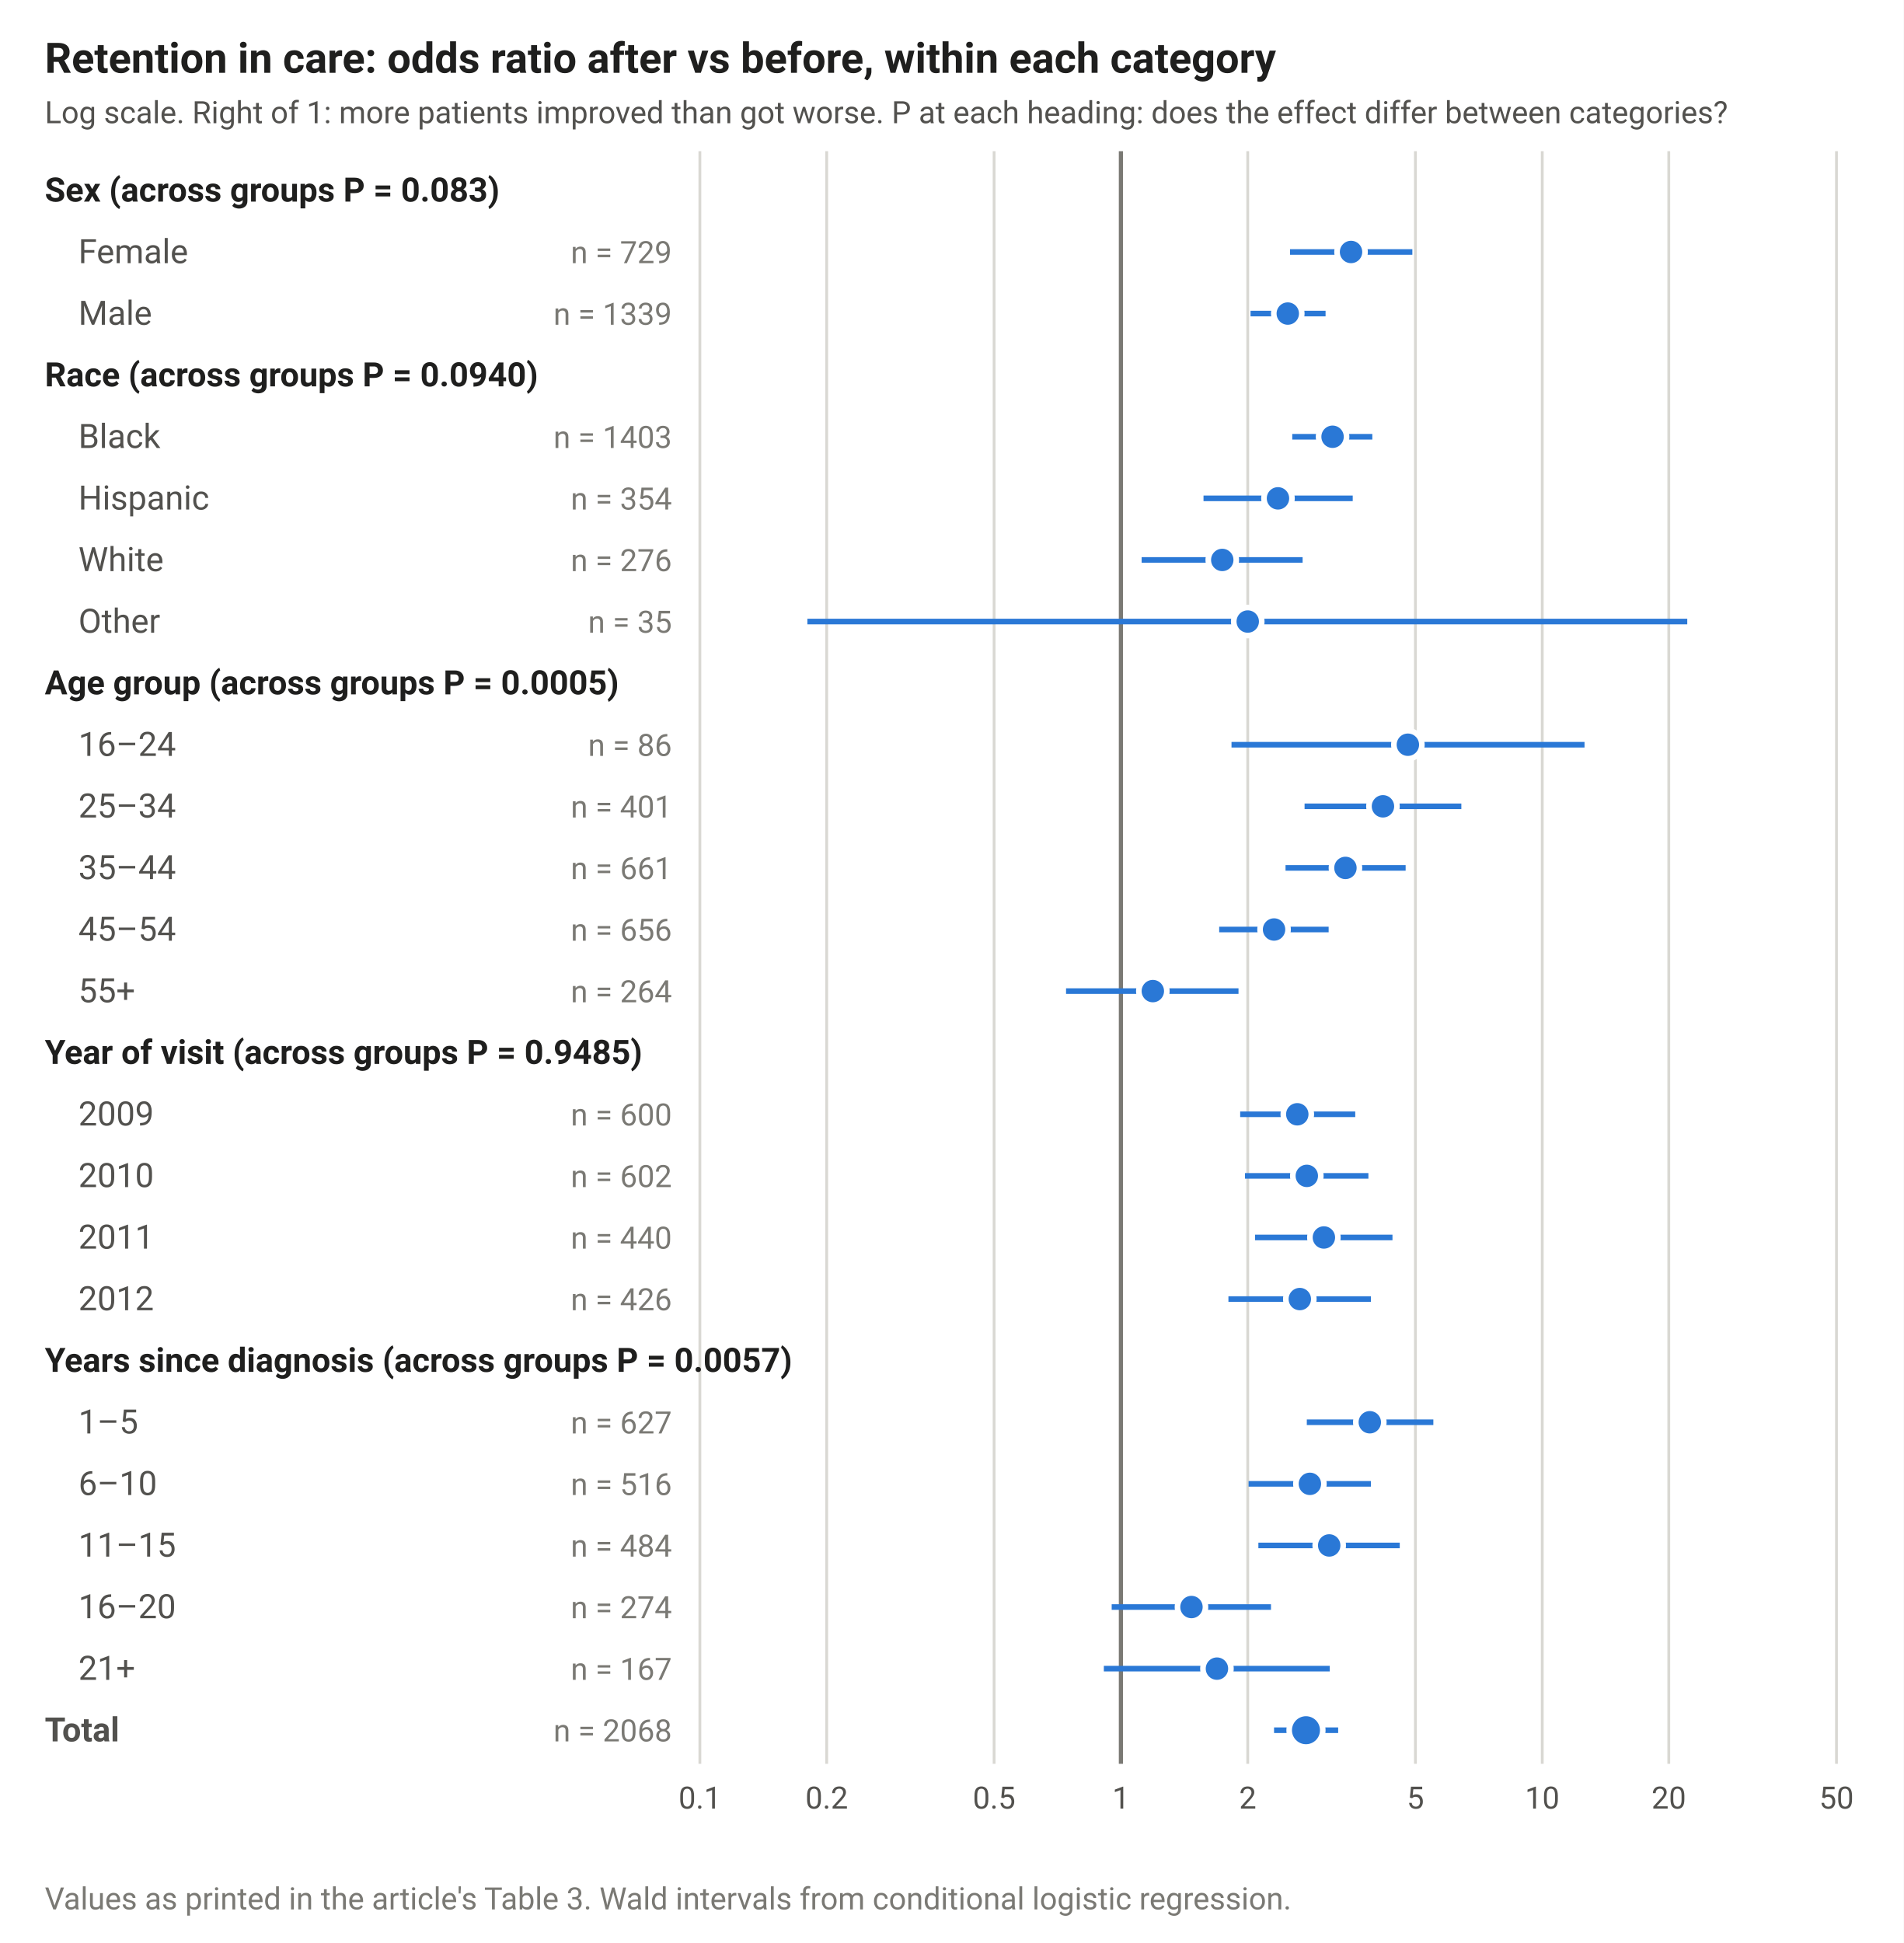
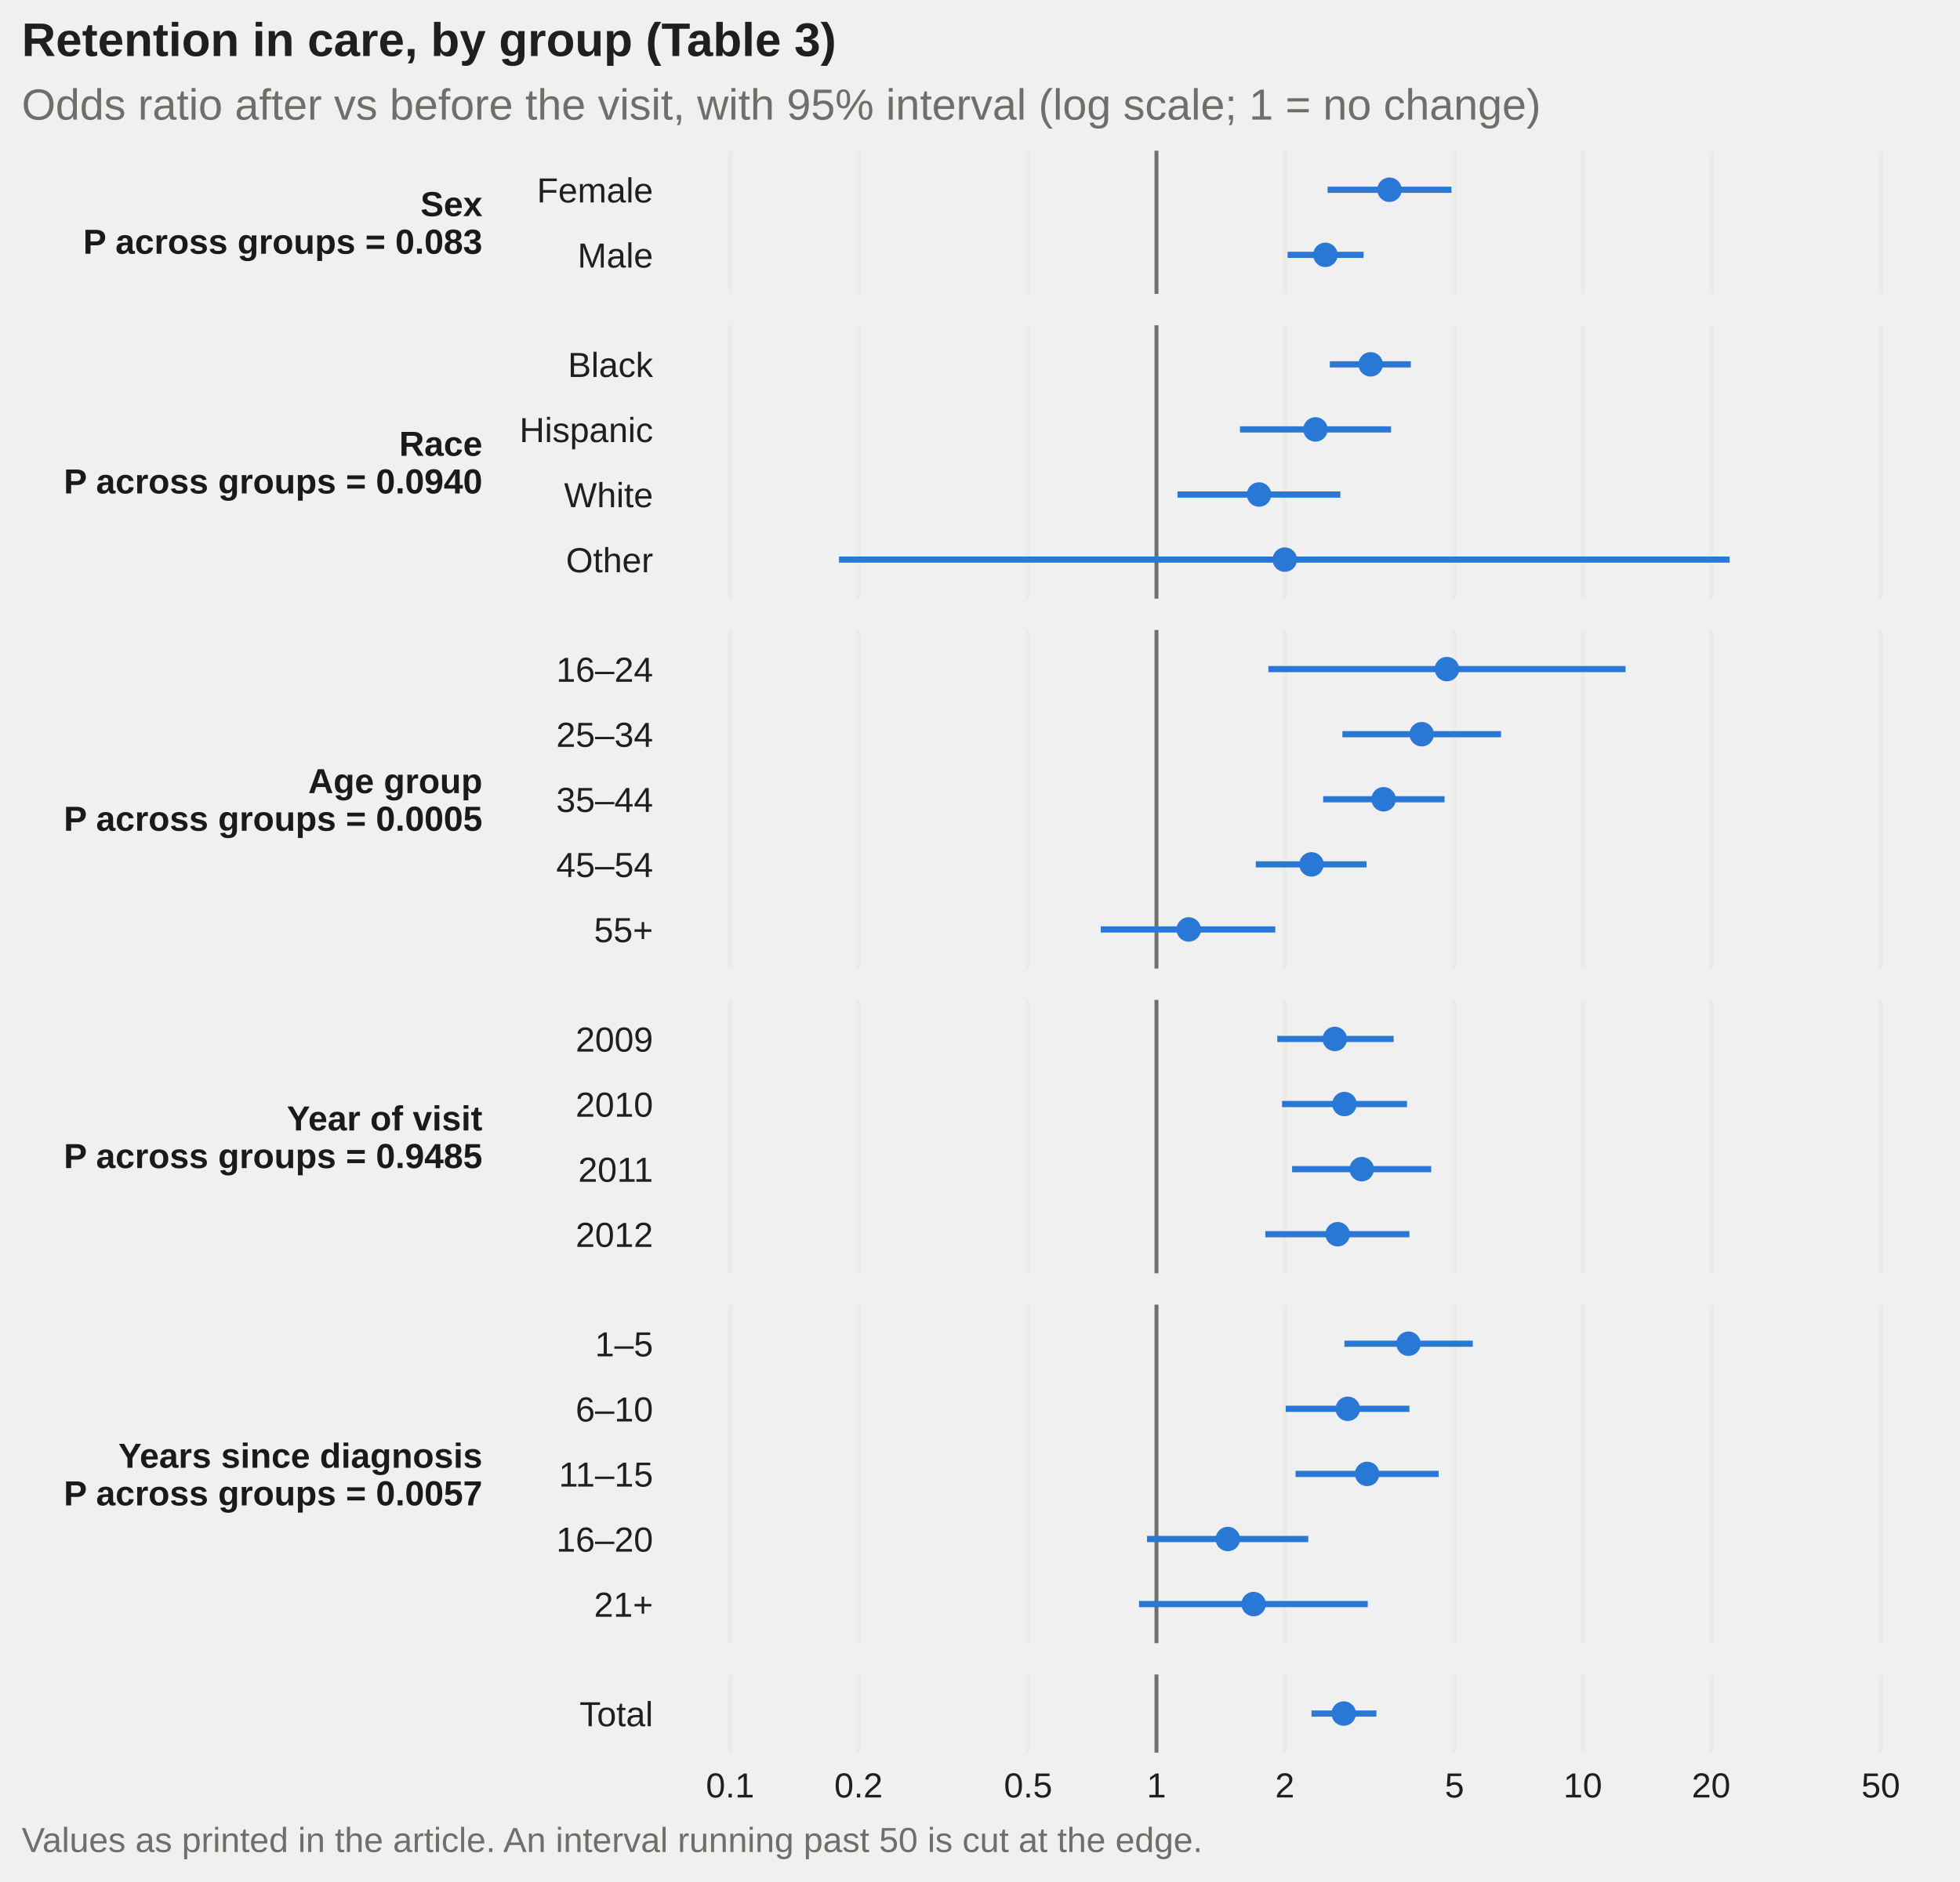
- <svg xmlns="http://www.w3.org/2000/svg" viewBox="0 0 680 694" width="680" height="694" role="img" aria-labelledby="forest_table_3-title forest_table_3-desc" font-family="system-ui, -apple-system, 'Segoe UI', Roboto, Helvetica, Arial, sans-serif">
-   <rect width="100%" height="100%" fill="#ffffff" />
-   <text x="16.0" y="26.0" font-size="15" fill="#1f1f1e" text-anchor="start" font-weight="600">Retention in care: odds ratio after vs before, within each category</text>
-   <text x="16.0" y="44.0" font-size="11" fill="#52514e" text-anchor="start" font-weight="normal">Log scale. Right of 1: more patients improved than got worse. P at each heading: does the effect differ between categories?</text>
-   <line x1="250.0" y1="54.0" x2="250.0" y2="630.0" stroke="#d9d8d3" stroke-width="1" />
-   <text x="250.0" y="646.0" font-size="11" fill="#52514e" text-anchor="middle" font-weight="normal">0.1</text>
-   <line x1="295.3" y1="54.0" x2="295.3" y2="630.0" stroke="#d9d8d3" stroke-width="1" />
-   <text x="295.3" y="646.0" font-size="11" fill="#52514e" text-anchor="middle" font-weight="normal">0.2</text>
-   <line x1="355.1" y1="54.0" x2="355.1" y2="630.0" stroke="#d9d8d3" stroke-width="1" />
-   <text x="355.1" y="646.0" font-size="11" fill="#52514e" text-anchor="middle" font-weight="normal">0.5</text>
-   <line x1="400.4" y1="54.0" x2="400.4" y2="630.0" stroke="#7a7974" stroke-width="1.5" />
-   <text x="400.4" y="646.0" font-size="11" fill="#52514e" text-anchor="middle" font-weight="normal">1</text>
-   <line x1="445.7" y1="54.0" x2="445.7" y2="630.0" stroke="#d9d8d3" stroke-width="1" />
-   <text x="445.7" y="646.0" font-size="11" fill="#52514e" text-anchor="middle" font-weight="normal">2</text>
-   <line x1="505.6" y1="54.0" x2="505.6" y2="630.0" stroke="#d9d8d3" stroke-width="1" />
-   <text x="505.6" y="646.0" font-size="11" fill="#52514e" text-anchor="middle" font-weight="normal">5</text>
-   <line x1="550.9" y1="54.0" x2="550.9" y2="630.0" stroke="#d9d8d3" stroke-width="1" />
-   <text x="550.9" y="646.0" font-size="11" fill="#52514e" text-anchor="middle" font-weight="normal">10</text>
-   <line x1="596.1" y1="54.0" x2="596.1" y2="630.0" stroke="#d9d8d3" stroke-width="1" />
-   <text x="596.1" y="646.0" font-size="11" fill="#52514e" text-anchor="middle" font-weight="normal">20</text>
-   <line x1="656.0" y1="54.0" x2="656.0" y2="630.0" stroke="#d9d8d3" stroke-width="1" />
-   <text x="656.0" y="646.0" font-size="11" fill="#52514e" text-anchor="middle" font-weight="normal">50</text>
-   <text x="16.0" y="72.0" font-size="12" fill="#1f1f1e" text-anchor="start" font-weight="600">Sex  (across groups P = 0.083)</text>
-   <text x="28.0" y="94.0" font-size="12" fill="#52514e" text-anchor="start" font-weight="normal">Female</text>
-   <text x="240.0" y="94.0" font-size="11" fill="#7a7974" text-anchor="end" font-weight="normal">n = 729</text>
-   <line x1="460.8" y1="90.0" x2="504.5" y2="90.0" stroke="#2a78d6" stroke-width="2" />
-   <circle cx="482.6" cy="90.0" r="5" fill="#2a78d6" stroke="#ffffff" stroke-width="2" />
-   <text x="28.0" y="116.0" font-size="12" fill="#52514e" text-anchor="start" font-weight="normal">Male</text>
-   <text x="240.0" y="116.0" font-size="11" fill="#7a7974" text-anchor="end" font-weight="normal">n = 1339</text>
-   <line x1="446.7" y1="112.0" x2="473.5" y2="112.0" stroke="#2a78d6" stroke-width="2" />
-   <circle cx="460.0" cy="112.0" r="5" fill="#2a78d6" stroke="#ffffff" stroke-width="2" />
-   <text x="16.0" y="138.0" font-size="12" fill="#1f1f1e" text-anchor="start" font-weight="600">Race  (across groups P = 0.0940)</text>
-   <text x="28.0" y="160.0" font-size="12" fill="#52514e" text-anchor="start" font-weight="normal">Black</text>
-   <text x="240.0" y="160.0" font-size="11" fill="#7a7974" text-anchor="end" font-weight="normal">n = 1403</text>
-   <line x1="461.6" y1="156.0" x2="490.2" y2="156.0" stroke="#2a78d6" stroke-width="2" />
-   <circle cx="476.0" cy="156.0" r="5" fill="#2a78d6" stroke="#ffffff" stroke-width="2" />
-   <text x="28.0" y="182.0" font-size="12" fill="#52514e" text-anchor="start" font-weight="normal">Hispanic</text>
-   <text x="240.0" y="182.0" font-size="11" fill="#7a7974" text-anchor="end" font-weight="normal">n = 354</text>
-   <line x1="429.9" y1="178.0" x2="483.2" y2="178.0" stroke="#2a78d6" stroke-width="2" />
-   <circle cx="456.5" cy="178.0" r="5" fill="#2a78d6" stroke="#ffffff" stroke-width="2" />
-   <text x="28.0" y="204.0" font-size="12" fill="#52514e" text-anchor="start" font-weight="normal">White</text>
-   <text x="240.0" y="204.0" font-size="11" fill="#7a7974" text-anchor="end" font-weight="normal">n = 276</text>
-   <line x1="407.8" y1="200.0" x2="465.3" y2="200.0" stroke="#2a78d6" stroke-width="2" />
-   <circle cx="436.6" cy="200.0" r="5" fill="#2a78d6" stroke="#ffffff" stroke-width="2" />
-   <text x="28.0" y="226.0" font-size="12" fill="#52514e" text-anchor="start" font-weight="normal">Other</text>
-   <text x="240.0" y="226.0" font-size="11" fill="#7a7974" text-anchor="end" font-weight="normal">n = 35</text>
-   <line x1="288.4" y1="222.0" x2="602.7" y2="222.0" stroke="#2a78d6" stroke-width="2" />
-   <circle cx="445.7" cy="222.0" r="5" fill="#2a78d6" stroke="#ffffff" stroke-width="2" />
-   <text x="16.0" y="248.0" font-size="12" fill="#1f1f1e" text-anchor="start" font-weight="600">Age group  (across groups P = 0.0005)</text>
-   <text x="28.0" y="270.0" font-size="12" fill="#52514e" text-anchor="start" font-weight="normal">16–24</text>
-   <text x="240.0" y="270.0" font-size="11" fill="#7a7974" text-anchor="end" font-weight="normal">n = 86</text>
-   <line x1="439.9" y1="266.0" x2="566.0" y2="266.0" stroke="#2a78d6" stroke-width="2" />
-   <circle cx="502.9" cy="266.0" r="5" fill="#2a78d6" stroke="#ffffff" stroke-width="2" />
-   <text x="28.0" y="292.0" font-size="12" fill="#52514e" text-anchor="start" font-weight="normal">25–34</text>
-   <text x="240.0" y="292.0" font-size="11" fill="#7a7974" text-anchor="end" font-weight="normal">n = 401</text>
-   <line x1="466.0" y1="288.0" x2="522.0" y2="288.0" stroke="#2a78d6" stroke-width="2" />
-   <circle cx="494.0" cy="288.0" r="5" fill="#2a78d6" stroke="#ffffff" stroke-width="2" />
-   <text x="28.0" y="314.0" font-size="12" fill="#52514e" text-anchor="start" font-weight="normal">35–44</text>
-   <text x="240.0" y="314.0" font-size="11" fill="#7a7974" text-anchor="end" font-weight="normal">n = 661</text>
-   <line x1="459.2" y1="310.0" x2="502.1" y2="310.0" stroke="#2a78d6" stroke-width="2" />
-   <circle cx="480.6" cy="310.0" r="5" fill="#2a78d6" stroke="#ffffff" stroke-width="2" />
-   <text x="28.0" y="336.0" font-size="12" fill="#52514e" text-anchor="start" font-weight="normal">45–54</text>
-   <text x="240.0" y="336.0" font-size="11" fill="#7a7974" text-anchor="end" font-weight="normal">n = 656</text>
-   <line x1="435.5" y1="332.0" x2="474.6" y2="332.0" stroke="#2a78d6" stroke-width="2" />
-   <circle cx="455.1" cy="332.0" r="5" fill="#2a78d6" stroke="#ffffff" stroke-width="2" />
-   <text x="28.0" y="358.0" font-size="12" fill="#52514e" text-anchor="start" font-weight="normal">55+</text>
-   <text x="240.0" y="358.0" font-size="11" fill="#7a7974" text-anchor="end" font-weight="normal">n = 264</text>
-   <line x1="380.8" y1="354.0" x2="442.4" y2="354.0" stroke="#2a78d6" stroke-width="2" />
-   <circle cx="411.8" cy="354.0" r="5" fill="#2a78d6" stroke="#ffffff" stroke-width="2" />
-   <text x="16.0" y="380.0" font-size="12" fill="#1f1f1e" text-anchor="start" font-weight="600">Year of visit  (across groups P = 0.9485)</text>
-   <text x="28.0" y="402.0" font-size="12" fill="#52514e" text-anchor="start" font-weight="normal">2009</text>
-   <text x="240.0" y="402.0" font-size="11" fill="#7a7974" text-anchor="end" font-weight="normal">n = 600</text>
-   <line x1="443.0" y1="398.0" x2="484.1" y2="398.0" stroke="#2a78d6" stroke-width="2" />
-   <circle cx="463.4" cy="398.0" r="5" fill="#2a78d6" stroke="#ffffff" stroke-width="2" />
-   <text x="28.0" y="424.0" font-size="12" fill="#52514e" text-anchor="start" font-weight="normal">2010</text>
-   <text x="240.0" y="424.0" font-size="11" fill="#7a7974" text-anchor="end" font-weight="normal">n = 602</text>
-   <line x1="444.7" y1="420.0" x2="488.8" y2="420.0" stroke="#2a78d6" stroke-width="2" />
-   <circle cx="466.8" cy="420.0" r="5" fill="#2a78d6" stroke="#ffffff" stroke-width="2" />
-   <text x="28.0" y="446.0" font-size="12" fill="#52514e" text-anchor="start" font-weight="normal">2011</text>
-   <text x="240.0" y="446.0" font-size="11" fill="#7a7974" text-anchor="end" font-weight="normal">n = 440</text>
-   <line x1="448.3" y1="442.0" x2="497.4" y2="442.0" stroke="#2a78d6" stroke-width="2" />
-   <circle cx="472.9" cy="442.0" r="5" fill="#2a78d6" stroke="#ffffff" stroke-width="2" />
-   <text x="28.0" y="468.0" font-size="12" fill="#52514e" text-anchor="start" font-weight="normal">2012</text>
-   <text x="240.0" y="468.0" font-size="11" fill="#7a7974" text-anchor="end" font-weight="normal">n = 426</text>
-   <line x1="438.8" y1="464.0" x2="489.7" y2="464.0" stroke="#2a78d6" stroke-width="2" />
-   <circle cx="464.3" cy="464.0" r="5" fill="#2a78d6" stroke="#ffffff" stroke-width="2" />
-   <text x="16.0" y="490.0" font-size="12" fill="#1f1f1e" text-anchor="start" font-weight="600">Years since diagnosis  (across groups P = 0.0057)</text>
-   <text x="28.0" y="512.0" font-size="12" fill="#52514e" text-anchor="start" font-weight="normal">1–5</text>
-   <text x="240.0" y="512.0" font-size="11" fill="#7a7974" text-anchor="end" font-weight="normal">n = 627</text>
-   <line x1="466.8" y1="508.0" x2="512.0" y2="508.0" stroke="#2a78d6" stroke-width="2" />
-   <circle cx="489.3" cy="508.0" r="5" fill="#2a78d6" stroke="#ffffff" stroke-width="2" />
-   <text x="28.0" y="534.0" font-size="12" fill="#52514e" text-anchor="start" font-weight="normal">6–10</text>
-   <text x="240.0" y="534.0" font-size="11" fill="#7a7974" text-anchor="end" font-weight="normal">n = 516</text>
-   <line x1="446.0" y1="530.0" x2="489.7" y2="530.0" stroke="#2a78d6" stroke-width="2" />
-   <circle cx="467.9" cy="530.0" r="5" fill="#2a78d6" stroke="#ffffff" stroke-width="2" />
-   <text x="28.0" y="556.0" font-size="12" fill="#52514e" text-anchor="start" font-weight="normal">11–15</text>
-   <text x="240.0" y="556.0" font-size="11" fill="#7a7974" text-anchor="end" font-weight="normal">n = 484</text>
-   <line x1="449.5" y1="552.0" x2="500.0" y2="552.0" stroke="#2a78d6" stroke-width="2" />
-   <circle cx="474.8" cy="552.0" r="5" fill="#2a78d6" stroke="#ffffff" stroke-width="2" />
-   <text x="28.0" y="578.0" font-size="12" fill="#52514e" text-anchor="start" font-weight="normal">16–20</text>
-   <text x="240.0" y="578.0" font-size="11" fill="#7a7974" text-anchor="end" font-weight="normal">n = 274</text>
-   <line x1="397.1" y1="574.0" x2="454.0" y2="574.0" stroke="#2a78d6" stroke-width="2" />
-   <circle cx="425.6" cy="574.0" r="5" fill="#2a78d6" stroke="#ffffff" stroke-width="2" />
-   <text x="28.0" y="600.0" font-size="12" fill="#52514e" text-anchor="start" font-weight="normal">21+</text>
-   <text x="240.0" y="600.0" font-size="11" fill="#7a7974" text-anchor="end" font-weight="normal">n = 167</text>
-   <line x1="394.3" y1="596.0" x2="475.0" y2="596.0" stroke="#2a78d6" stroke-width="2" />
-   <circle cx="434.7" cy="596.0" r="5" fill="#2a78d6" stroke="#ffffff" stroke-width="2" />
-   <text x="16.0" y="622.0" font-size="12" fill="#52514e" text-anchor="start" font-weight="600">Total</text>
-   <text x="240.0" y="622.0" font-size="11" fill="#7a7974" text-anchor="end" font-weight="normal">n = 2068</text>
-   <line x1="455.1" y1="618.0" x2="478.0" y2="618.0" stroke="#2a78d6" stroke-width="2" />
-   <circle cx="466.5" cy="618.0" r="6" fill="#2a78d6" stroke="#ffffff" stroke-width="2" />
-   <text x="16.0" y="682.0" font-size="11" fill="#7a7974" text-anchor="start" font-weight="normal">Values as printed in the article's Table 3. Wald intervals from conditional logistic regression.</text>
+ <svg xmlns="http://www.w3.org/2000/svg" class="svglite" width="540.00pt" height="518.40pt" viewBox="0 0 540.00 518.40">
+   <defs>
+     <style type="text/css">
+     .svglite line, .svglite polyline, .svglite polygon, .svglite path, .svglite rect, .svglite circle {
+       fill: none;
+       stroke: #000000;
+       stroke-linecap: round;
+       stroke-linejoin: round;
+       stroke-miterlimit: 10.00;
+     }
+     .svglite text {
+       white-space: pre;
+     }
+   </style>
+   </defs>
+   <rect width="100%" height="100%" style="stroke: none; fill: none;" />
+   <defs>
+     <clipPath id="cpMC4wMHw1NDAuMDB8MC4wMHw1MTguNDA=">
+       <rect x="0.00" y="0.00" width="540.00" height="518.40" />
+     </clipPath>
+   </defs>
+   <g clip-path="url(#cpMC4wMHw1NDAuMDB8MC4wMHw1MTguNDA=)">
+ </g>
+   <defs>
+     <clipPath id="cpMTg1LjMyfDUzNC4wMnw0MS41M3w4MC45OQ==">
+       <rect x="185.32" y="41.53" width="348.70" height="39.46" />
+     </clipPath>
+   </defs>
+   <g clip-path="url(#cpMTg1LjMyfDUzNC4wMnw0MS41M3w4MC45OQ==)">
+     <polyline points="201.17,80.99 201.17,41.53 " style="stroke-width: 1.16; stroke: #ECEBE6; stroke-linecap: butt;" />
+     <polyline points="236.53,80.99 236.53,41.53 " style="stroke-width: 1.16; stroke: #ECEBE6; stroke-linecap: butt;" />
+     <polyline points="283.27,80.99 283.27,41.53 " style="stroke-width: 1.16; stroke: #ECEBE6; stroke-linecap: butt;" />
+     <polyline points="318.62,80.99 318.62,41.53 " style="stroke-width: 1.16; stroke: #ECEBE6; stroke-linecap: butt;" />
+     <polyline points="353.98,80.99 353.98,41.53 " style="stroke-width: 1.16; stroke: #ECEBE6; stroke-linecap: butt;" />
+     <polyline points="400.72,80.99 400.72,41.53 " style="stroke-width: 1.16; stroke: #ECEBE6; stroke-linecap: butt;" />
+     <polyline points="436.08,80.99 436.08,41.53 " style="stroke-width: 1.16; stroke: #ECEBE6; stroke-linecap: butt;" />
+     <polyline points="471.43,80.99 471.43,41.53 " style="stroke-width: 1.16; stroke: #ECEBE6; stroke-linecap: butt;" />
+     <polyline points="518.17,80.99 518.17,41.53 " style="stroke-width: 1.16; stroke: #ECEBE6; stroke-linecap: butt;" />
+     <line x1="318.62" y1="80.99" x2="318.62" y2="41.53" style="stroke-width: 1.07; stroke: #6F6E69; stroke-linecap: butt;" />
+     <polyline points="399.90,52.29 399.90,52.29 " style="stroke-width: 1.71; stroke: #2A78D6; stroke-linecap: butt;" />
+     <polyline points="399.90,52.29 365.77,52.29 " style="stroke-width: 1.71; stroke: #2A78D6; stroke-linecap: butt;" />
+     <polyline points="365.77,52.29 365.77,52.29 " style="stroke-width: 1.71; stroke: #2A78D6; stroke-linecap: butt;" />
+     <polyline points="375.67,70.23 375.67,70.23 " style="stroke-width: 1.71; stroke: #2A78D6; stroke-linecap: butt;" />
+     <polyline points="375.67,70.23 354.74,70.23 " style="stroke-width: 1.71; stroke: #2A78D6; stroke-linecap: butt;" />
+     <polyline points="354.74,70.23 354.74,70.23 " style="stroke-width: 1.71; stroke: #2A78D6; stroke-linecap: butt;" />
+     <circle cx="382.82" cy="52.29" r="3.02" style="stroke-width: 0.71; stroke: #2A78D6; fill: #2A78D6;" />
+     <circle cx="365.16" cy="70.23" r="3.02" style="stroke-width: 0.71; stroke: #2A78D6; fill: #2A78D6;" />
+   </g>
+   <g clip-path="url(#cpMC4wMHw1NDAuMDB8MC4wMHw1MTguNDA=)">
+ </g>
+   <defs>
+     <clipPath id="cpMTg1LjMyfDUzNC4wMnw4OS42M3wxNjQuOTc=">
+       <rect x="185.32" y="89.63" width="348.70" height="75.34" />
+     </clipPath>
+   </defs>
+   <g clip-path="url(#cpMTg1LjMyfDUzNC4wMnw4OS42M3wxNjQuOTc=)">
+     <polyline points="201.17,164.97 201.17,89.63 " style="stroke-width: 1.16; stroke: #ECEBE6; stroke-linecap: butt;" />
+     <polyline points="236.53,164.97 236.53,89.63 " style="stroke-width: 1.16; stroke: #ECEBE6; stroke-linecap: butt;" />
+     <polyline points="283.27,164.97 283.27,89.63 " style="stroke-width: 1.16; stroke: #ECEBE6; stroke-linecap: butt;" />
+     <polyline points="318.62,164.97 318.62,89.63 " style="stroke-width: 1.16; stroke: #ECEBE6; stroke-linecap: butt;" />
+     <polyline points="353.98,164.97 353.98,89.63 " style="stroke-width: 1.16; stroke: #ECEBE6; stroke-linecap: butt;" />
+     <polyline points="400.72,164.97 400.72,89.63 " style="stroke-width: 1.16; stroke: #ECEBE6; stroke-linecap: butt;" />
+     <polyline points="436.08,164.97 436.08,89.63 " style="stroke-width: 1.16; stroke: #ECEBE6; stroke-linecap: butt;" />
+     <polyline points="471.43,164.97 471.43,89.63 " style="stroke-width: 1.16; stroke: #ECEBE6; stroke-linecap: butt;" />
+     <polyline points="518.17,164.97 518.17,89.63 " style="stroke-width: 1.16; stroke: #ECEBE6; stroke-linecap: butt;" />
+     <line x1="318.62" y1="164.97" x2="318.62" y2="89.63" style="stroke-width: 1.07; stroke: #6F6E69; stroke-linecap: butt;" />
+     <polyline points="388.70,100.40 388.70,100.40 " style="stroke-width: 1.71; stroke: #2A78D6; stroke-linecap: butt;" />
+     <polyline points="388.70,100.40 366.37,100.40 " style="stroke-width: 1.71; stroke: #2A78D6; stroke-linecap: butt;" />
+     <polyline points="366.37,100.40 366.37,100.40 " style="stroke-width: 1.71; stroke: #2A78D6; stroke-linecap: butt;" />
+     <polyline points="383.25,118.33 383.25,118.33 " style="stroke-width: 1.71; stroke: #2A78D6; stroke-linecap: butt;" />
+     <polyline points="383.25,118.33 341.63,118.33 " style="stroke-width: 1.71; stroke: #2A78D6; stroke-linecap: butt;" />
+     <polyline points="341.63,118.33 341.63,118.33 " style="stroke-width: 1.71; stroke: #2A78D6; stroke-linecap: butt;" />
+     <polyline points="369.29,136.27 369.29,136.27 " style="stroke-width: 1.71; stroke: #2A78D6; stroke-linecap: butt;" />
+     <polyline points="369.29,136.27 324.40,136.27 " style="stroke-width: 1.71; stroke: #2A78D6; stroke-linecap: butt;" />
+     <polyline points="324.40,136.27 324.40,136.27 " style="stroke-width: 1.71; stroke: #2A78D6; stroke-linecap: butt;" />
+     <polyline points="476.53,154.21 476.53,154.21 " style="stroke-width: 1.71; stroke: #2A78D6; stroke-linecap: butt;" />
+     <polyline points="476.53,154.21 231.15,154.21 " style="stroke-width: 1.71; stroke: #2A78D6; stroke-linecap: butt;" />
+     <polyline points="231.15,154.21 231.15,154.21 " style="stroke-width: 1.71; stroke: #2A78D6; stroke-linecap: butt;" />
+     <circle cx="377.63" cy="100.40" r="3.02" style="stroke-width: 0.71; stroke: #2A78D6; fill: #2A78D6;" />
+     <circle cx="362.42" cy="118.33" r="3.02" style="stroke-width: 0.71; stroke: #2A78D6; fill: #2A78D6;" />
+     <circle cx="346.88" cy="136.27" r="3.02" style="stroke-width: 0.71; stroke: #2A78D6; fill: #2A78D6;" />
+     <circle cx="353.98" cy="154.21" r="3.02" style="stroke-width: 0.71; stroke: #2A78D6; fill: #2A78D6;" />
+   </g>
+   <g clip-path="url(#cpMC4wMHw1NDAuMDB8MC4wMHw1MTguNDA=)">
+ </g>
+   <defs>
+     <clipPath id="cpMTg1LjMyfDUzNC4wMnwxNzMuNjF8MjY2Ljg5">
+       <rect x="185.32" y="173.61" width="348.70" height="93.28" />
+     </clipPath>
+   </defs>
+   <g clip-path="url(#cpMTg1LjMyfDUzNC4wMnwxNzMuNjF8MjY2Ljg5)">
+     <polyline points="201.17,266.89 201.17,173.61 " style="stroke-width: 1.16; stroke: #ECEBE6; stroke-linecap: butt;" />
+     <polyline points="236.53,266.89 236.53,173.61 " style="stroke-width: 1.16; stroke: #ECEBE6; stroke-linecap: butt;" />
+     <polyline points="283.27,266.89 283.27,173.61 " style="stroke-width: 1.16; stroke: #ECEBE6; stroke-linecap: butt;" />
+     <polyline points="318.62,266.89 318.62,173.61 " style="stroke-width: 1.16; stroke: #ECEBE6; stroke-linecap: butt;" />
+     <polyline points="353.98,266.89 353.98,173.61 " style="stroke-width: 1.16; stroke: #ECEBE6; stroke-linecap: butt;" />
+     <polyline points="400.72,266.89 400.72,173.61 " style="stroke-width: 1.16; stroke: #ECEBE6; stroke-linecap: butt;" />
+     <polyline points="436.08,266.89 436.08,173.61 " style="stroke-width: 1.16; stroke: #ECEBE6; stroke-linecap: butt;" />
+     <polyline points="471.43,266.89 471.43,173.61 " style="stroke-width: 1.16; stroke: #ECEBE6; stroke-linecap: butt;" />
+     <polyline points="518.17,266.89 518.17,173.61 " style="stroke-width: 1.16; stroke: #ECEBE6; stroke-linecap: butt;" />
+     <line x1="318.62" y1="266.89" x2="318.62" y2="173.61" style="stroke-width: 1.07; stroke: #6F6E69; stroke-linecap: butt;" />
+     <polyline points="447.86,184.38 447.86,184.38 " style="stroke-width: 1.71; stroke: #2A78D6; stroke-linecap: butt;" />
+     <polyline points="447.86,184.38 349.45,184.38 " style="stroke-width: 1.71; stroke: #2A78D6; stroke-linecap: butt;" />
+     <polyline points="349.45,184.38 349.45,184.38 " style="stroke-width: 1.71; stroke: #2A78D6; stroke-linecap: butt;" />
+     <polyline points="413.55,202.32 413.55,202.32 " style="stroke-width: 1.71; stroke: #2A78D6; stroke-linecap: butt;" />
+     <polyline points="413.55,202.32 369.85,202.32 " style="stroke-width: 1.71; stroke: #2A78D6; stroke-linecap: butt;" />
+     <polyline points="369.85,202.32 369.85,202.32 " style="stroke-width: 1.71; stroke: #2A78D6; stroke-linecap: butt;" />
+     <polyline points="398.00,220.25 398.00,220.25 " style="stroke-width: 1.71; stroke: #2A78D6; stroke-linecap: butt;" />
+     <polyline points="398.00,220.25 364.54,220.25 " style="stroke-width: 1.71; stroke: #2A78D6; stroke-linecap: butt;" />
+     <polyline points="364.54,220.25 364.54,220.25 " style="stroke-width: 1.71; stroke: #2A78D6; stroke-linecap: butt;" />
+     <polyline points="376.50,238.19 376.50,238.19 " style="stroke-width: 1.71; stroke: #2A78D6; stroke-linecap: butt;" />
+     <polyline points="376.50,238.19 345.99,238.19 " style="stroke-width: 1.71; stroke: #2A78D6; stroke-linecap: butt;" />
+     <polyline points="345.99,238.19 345.99,238.19 " style="stroke-width: 1.71; stroke: #2A78D6; stroke-linecap: butt;" />
+     <polyline points="351.36,256.13 351.36,256.13 " style="stroke-width: 1.71; stroke: #2A78D6; stroke-linecap: butt;" />
+     <polyline points="351.36,256.13 303.26,256.13 " style="stroke-width: 1.71; stroke: #2A78D6; stroke-linecap: butt;" />
+     <polyline points="303.26,256.13 303.26,256.13 " style="stroke-width: 1.71; stroke: #2A78D6; stroke-linecap: butt;" />
+     <circle cx="398.64" cy="184.38" r="3.02" style="stroke-width: 0.71; stroke: #2A78D6; fill: #2A78D6;" />
+     <circle cx="391.70" cy="202.32" r="3.02" style="stroke-width: 0.71; stroke: #2A78D6; fill: #2A78D6;" />
+     <circle cx="381.20" cy="220.25" r="3.02" style="stroke-width: 0.71; stroke: #2A78D6; fill: #2A78D6;" />
+     <circle cx="361.33" cy="238.19" r="3.02" style="stroke-width: 0.71; stroke: #2A78D6; fill: #2A78D6;" />
+     <circle cx="327.50" cy="256.13" r="3.02" style="stroke-width: 0.71; stroke: #2A78D6; fill: #2A78D6;" />
+   </g>
+   <g clip-path="url(#cpMC4wMHw1NDAuMDB8MC4wMHw1MTguNDA=)">
+ </g>
+   <defs>
+     <clipPath id="cpMTg1LjMyfDUzNC4wMnwyNzUuNTN8MzUwLjg4">
+       <rect x="185.32" y="275.53" width="348.70" height="75.34" />
+     </clipPath>
+   </defs>
+   <g clip-path="url(#cpMTg1LjMyfDUzNC4wMnwyNzUuNTN8MzUwLjg4)">
+     <polyline points="201.17,350.88 201.17,275.53 " style="stroke-width: 1.16; stroke: #ECEBE6; stroke-linecap: butt;" />
+     <polyline points="236.53,350.88 236.53,275.53 " style="stroke-width: 1.16; stroke: #ECEBE6; stroke-linecap: butt;" />
+     <polyline points="283.27,350.88 283.27,275.53 " style="stroke-width: 1.16; stroke: #ECEBE6; stroke-linecap: butt;" />
+     <polyline points="318.62,350.88 318.62,275.53 " style="stroke-width: 1.16; stroke: #ECEBE6; stroke-linecap: butt;" />
+     <polyline points="353.98,350.88 353.98,275.53 " style="stroke-width: 1.16; stroke: #ECEBE6; stroke-linecap: butt;" />
+     <polyline points="400.72,350.88 400.72,275.53 " style="stroke-width: 1.16; stroke: #ECEBE6; stroke-linecap: butt;" />
+     <polyline points="436.08,350.88 436.08,275.53 " style="stroke-width: 1.16; stroke: #ECEBE6; stroke-linecap: butt;" />
+     <polyline points="471.43,350.88 471.43,275.53 " style="stroke-width: 1.16; stroke: #ECEBE6; stroke-linecap: butt;" />
+     <polyline points="518.17,350.88 518.17,275.53 " style="stroke-width: 1.16; stroke: #ECEBE6; stroke-linecap: butt;" />
+     <line x1="318.62" y1="350.88" x2="318.62" y2="275.53" style="stroke-width: 1.07; stroke: #6F6E69; stroke-linecap: butt;" />
+     <polyline points="383.96,286.30 383.96,286.30 " style="stroke-width: 1.71; stroke: #2A78D6; stroke-linecap: butt;" />
+     <polyline points="383.96,286.30 351.90,286.30 " style="stroke-width: 1.71; stroke: #2A78D6; stroke-linecap: butt;" />
+     <polyline points="351.90,286.30 351.90,286.30 " style="stroke-width: 1.71; stroke: #2A78D6; stroke-linecap: butt;" />
+     <polyline points="387.65,304.24 387.65,304.24 " style="stroke-width: 1.71; stroke: #2A78D6; stroke-linecap: butt;" />
+     <polyline points="387.65,304.24 353.21,304.24 " style="stroke-width: 1.71; stroke: #2A78D6; stroke-linecap: butt;" />
+     <polyline points="353.21,304.24 353.21,304.24 " style="stroke-width: 1.71; stroke: #2A78D6; stroke-linecap: butt;" />
+     <polyline points="394.31,322.18 394.31,322.18 " style="stroke-width: 1.71; stroke: #2A78D6; stroke-linecap: butt;" />
+     <polyline points="394.31,322.18 355.98,322.18 " style="stroke-width: 1.71; stroke: #2A78D6; stroke-linecap: butt;" />
+     <polyline points="355.98,322.18 355.98,322.18 " style="stroke-width: 1.71; stroke: #2A78D6; stroke-linecap: butt;" />
+     <polyline points="388.31,340.11 388.31,340.11 " style="stroke-width: 1.71; stroke: #2A78D6; stroke-linecap: butt;" />
+     <polyline points="388.31,340.11 348.61,340.11 " style="stroke-width: 1.71; stroke: #2A78D6; stroke-linecap: butt;" />
+     <polyline points="348.61,340.11 348.61,340.11 " style="stroke-width: 1.71; stroke: #2A78D6; stroke-linecap: butt;" />
+     <circle cx="367.75" cy="286.30" r="3.02" style="stroke-width: 0.71; stroke: #2A78D6; fill: #2A78D6;" />
+     <circle cx="370.41" cy="304.24" r="3.02" style="stroke-width: 0.71; stroke: #2A78D6; fill: #2A78D6;" />
+     <circle cx="375.17" cy="322.18" r="3.02" style="stroke-width: 0.71; stroke: #2A78D6; fill: #2A78D6;" />
+     <circle cx="368.53" cy="340.11" r="3.02" style="stroke-width: 0.71; stroke: #2A78D6; fill: #2A78D6;" />
+   </g>
+   <g clip-path="url(#cpMC4wMHw1NDAuMDB8MC4wMHw1MTguNDA=)">
+ </g>
+   <defs>
+     <clipPath id="cpMTg1LjMyfDUzNC4wMnwzNTkuNTJ8NDUyLjgw">
+       <rect x="185.32" y="359.52" width="348.70" height="93.28" />
+     </clipPath>
+   </defs>
+   <g clip-path="url(#cpMTg1LjMyfDUzNC4wMnwzNTkuNTJ8NDUyLjgw)">
+     <polyline points="201.17,452.80 201.17,359.52 " style="stroke-width: 1.16; stroke: #ECEBE6; stroke-linecap: butt;" />
+     <polyline points="236.53,452.80 236.53,359.52 " style="stroke-width: 1.16; stroke: #ECEBE6; stroke-linecap: butt;" />
+     <polyline points="283.27,452.80 283.27,359.52 " style="stroke-width: 1.16; stroke: #ECEBE6; stroke-linecap: butt;" />
+     <polyline points="318.62,452.80 318.62,359.52 " style="stroke-width: 1.16; stroke: #ECEBE6; stroke-linecap: butt;" />
+     <polyline points="353.98,452.80 353.98,359.52 " style="stroke-width: 1.16; stroke: #ECEBE6; stroke-linecap: butt;" />
+     <polyline points="400.72,452.80 400.72,359.52 " style="stroke-width: 1.16; stroke: #ECEBE6; stroke-linecap: butt;" />
+     <polyline points="436.08,452.80 436.08,359.52 " style="stroke-width: 1.16; stroke: #ECEBE6; stroke-linecap: butt;" />
+     <polyline points="471.43,452.80 471.43,359.52 " style="stroke-width: 1.16; stroke: #ECEBE6; stroke-linecap: butt;" />
+     <polyline points="518.17,452.80 518.17,359.52 " style="stroke-width: 1.16; stroke: #ECEBE6; stroke-linecap: butt;" />
+     <line x1="318.62" y1="452.80" x2="318.62" y2="359.52" style="stroke-width: 1.07; stroke: #6F6E69; stroke-linecap: butt;" />
+     <polyline points="405.77,370.28 405.77,370.28 " style="stroke-width: 1.71; stroke: #2A78D6; stroke-linecap: butt;" />
+     <polyline points="405.77,370.28 370.41,370.28 " style="stroke-width: 1.71; stroke: #2A78D6; stroke-linecap: butt;" />
+     <polyline points="370.41,370.28 370.41,370.28 " style="stroke-width: 1.71; stroke: #2A78D6; stroke-linecap: butt;" />
+     <polyline points="388.31,388.22 388.31,388.22 " style="stroke-width: 1.71; stroke: #2A78D6; stroke-linecap: butt;" />
+     <polyline points="388.31,388.22 354.23,388.22 " style="stroke-width: 1.71; stroke: #2A78D6; stroke-linecap: butt;" />
+     <polyline points="354.23,388.22 354.23,388.22 " style="stroke-width: 1.71; stroke: #2A78D6; stroke-linecap: butt;" />
+     <polyline points="396.36,406.16 396.36,406.16 " style="stroke-width: 1.71; stroke: #2A78D6; stroke-linecap: butt;" />
+     <polyline points="396.36,406.16 356.95,406.16 " style="stroke-width: 1.71; stroke: #2A78D6; stroke-linecap: butt;" />
+     <polyline points="356.95,406.16 356.95,406.16 " style="stroke-width: 1.71; stroke: #2A78D6; stroke-linecap: butt;" />
+     <polyline points="360.44,424.10 360.44,424.10 " style="stroke-width: 1.71; stroke: #2A78D6; stroke-linecap: butt;" />
+     <polyline points="360.44,424.10 316.01,424.10 " style="stroke-width: 1.71; stroke: #2A78D6; stroke-linecap: butt;" />
+     <polyline points="316.01,424.10 316.01,424.10 " style="stroke-width: 1.71; stroke: #2A78D6; stroke-linecap: butt;" />
+     <polyline points="376.83,442.03 376.83,442.03 " style="stroke-width: 1.71; stroke: #2A78D6; stroke-linecap: butt;" />
+     <polyline points="376.83,442.03 313.81,442.03 " style="stroke-width: 1.71; stroke: #2A78D6; stroke-linecap: butt;" />
+     <polyline points="313.81,442.03 313.81,442.03 " style="stroke-width: 1.71; stroke: #2A78D6; stroke-linecap: butt;" />
+     <circle cx="388.05" cy="370.28" r="3.02" style="stroke-width: 0.71; stroke: #2A78D6; fill: #2A78D6;" />
+     <circle cx="371.33" cy="388.22" r="3.02" style="stroke-width: 0.71; stroke: #2A78D6; fill: #2A78D6;" />
+     <circle cx="376.66" cy="406.16" r="3.02" style="stroke-width: 0.71; stroke: #2A78D6; fill: #2A78D6;" />
+     <circle cx="338.28" cy="424.10" r="3.02" style="stroke-width: 0.71; stroke: #2A78D6; fill: #2A78D6;" />
+     <circle cx="345.39" cy="442.03" r="3.02" style="stroke-width: 0.71; stroke: #2A78D6; fill: #2A78D6;" />
+   </g>
+   <g clip-path="url(#cpMC4wMHw1NDAuMDB8MC4wMHw1MTguNDA=)">
+ </g>
+   <defs>
+     <clipPath id="cpMTg1LjMyfDUzNC4wMnw0NjEuNDR8NDgyLjk2">
+       <rect x="185.32" y="461.44" width="348.70" height="21.53" />
+     </clipPath>
+   </defs>
+   <g clip-path="url(#cpMTg1LjMyfDUzNC4wMnw0NjEuNDR8NDgyLjk2)">
+     <polyline points="201.17,482.96 201.17,461.44 " style="stroke-width: 1.16; stroke: #ECEBE6; stroke-linecap: butt;" />
+     <polyline points="236.53,482.96 236.53,461.44 " style="stroke-width: 1.16; stroke: #ECEBE6; stroke-linecap: butt;" />
+     <polyline points="283.27,482.96 283.27,461.44 " style="stroke-width: 1.16; stroke: #ECEBE6; stroke-linecap: butt;" />
+     <polyline points="318.62,482.96 318.62,461.44 " style="stroke-width: 1.16; stroke: #ECEBE6; stroke-linecap: butt;" />
+     <polyline points="353.98,482.96 353.98,461.44 " style="stroke-width: 1.16; stroke: #ECEBE6; stroke-linecap: butt;" />
+     <polyline points="400.72,482.96 400.72,461.44 " style="stroke-width: 1.16; stroke: #ECEBE6; stroke-linecap: butt;" />
+     <polyline points="436.08,482.96 436.08,461.44 " style="stroke-width: 1.16; stroke: #ECEBE6; stroke-linecap: butt;" />
+     <polyline points="471.43,482.96 471.43,461.44 " style="stroke-width: 1.16; stroke: #ECEBE6; stroke-linecap: butt;" />
+     <polyline points="518.17,482.96 518.17,461.44 " style="stroke-width: 1.16; stroke: #ECEBE6; stroke-linecap: butt;" />
+     <line x1="318.62" y1="482.96" x2="318.62" y2="461.44" style="stroke-width: 1.07; stroke: #6F6E69; stroke-linecap: butt;" />
+     <polyline points="379.21,472.20 379.21,472.20 " style="stroke-width: 1.71; stroke: #2A78D6; stroke-linecap: butt;" />
+     <polyline points="379.21,472.20 361.33,472.20 " style="stroke-width: 1.71; stroke: #2A78D6; stroke-linecap: butt;" />
+     <polyline points="361.33,472.20 361.33,472.20 " style="stroke-width: 1.71; stroke: #2A78D6; stroke-linecap: butt;" />
+     <circle cx="370.22" cy="472.20" r="3.02" style="stroke-width: 0.71; stroke: #2A78D6; fill: #2A78D6;" />
+   </g>
+   <g clip-path="url(#cpMC4wMHw1NDAuMDB8MC4wMHw1MTguNDA=)">
+ </g>
+   <defs>
+     <clipPath id="cpNS45OHwxMzcuNzB8NDEuNTN8ODAuOTk=">
+       <rect x="5.98" y="41.53" width="131.73" height="39.46" />
+     </clipPath>
+   </defs>
+   <g clip-path="url(#cpNS45OHwxMzcuNzB8NDEuNTN8ODAuOTk=)">
+     <text x="132.92" y="59.56" text-anchor="end" style="font-size: 9.60px; font-weight: bold;fill: #1A1A1A; font-family: &quot;Liberation Sans&quot;;" textLength="17.56px" lengthAdjust="spacingAndGlyphs">Sex</text>
+     <text x="132.92" y="69.93" text-anchor="end" style="font-size: 9.60px; font-weight: bold;fill: #1A1A1A; font-family: &quot;Liberation Sans&quot;;" textLength="115.41px" lengthAdjust="spacingAndGlyphs">P across groups = 0.083</text>
+   </g>
+   <g clip-path="url(#cpMC4wMHw1NDAuMDB8MC4wMHw1MTguNDA=)">
+ </g>
+   <defs>
+     <clipPath id="cpNS45OHwxMzcuNzB8ODkuNjN8MTY0Ljk3">
+       <rect x="5.98" y="89.63" width="131.73" height="75.34" />
+     </clipPath>
+   </defs>
+   <g clip-path="url(#cpNS45OHwxMzcuNzB8ODkuNjN8MTY0Ljk3)">
+     <text x="132.92" y="125.61" text-anchor="end" style="font-size: 9.60px; font-weight: bold;fill: #1A1A1A; font-family: &quot;Liberation Sans&quot;;" textLength="23.23px" lengthAdjust="spacingAndGlyphs">Race</text>
+     <text x="132.92" y="135.98" text-anchor="end" style="font-size: 9.60px; font-weight: bold;fill: #1A1A1A; font-family: &quot;Liberation Sans&quot;;" textLength="122.16px" lengthAdjust="spacingAndGlyphs">P across groups = 0.0940</text>
+   </g>
+   <g clip-path="url(#cpMC4wMHw1NDAuMDB8MC4wMHw1MTguNDA=)">
+ </g>
+   <defs>
+     <clipPath id="cpNS45OHwxMzcuNzB8MTczLjYxfDI2Ni44OQ==">
+       <rect x="5.98" y="173.61" width="131.73" height="93.28" />
+     </clipPath>
+   </defs>
+   <g clip-path="url(#cpNS45OHwxMzcuNzB8MTczLjYxfDI2Ni44OQ==)">
+     <text x="132.92" y="218.56" text-anchor="end" style="font-size: 9.60px; font-weight: bold;fill: #1A1A1A; font-family: &quot;Liberation Sans&quot;;" textLength="49.10px" lengthAdjust="spacingAndGlyphs">Age group</text>
+     <text x="132.92" y="228.93" text-anchor="end" style="font-size: 9.60px; font-weight: bold;fill: #1A1A1A; font-family: &quot;Liberation Sans&quot;;" textLength="122.05px" lengthAdjust="spacingAndGlyphs">P across groups = 0.0005</text>
+   </g>
+   <g clip-path="url(#cpMC4wMHw1NDAuMDB8MC4wMHw1MTguNDA=)">
+ </g>
+   <defs>
+     <clipPath id="cpNS45OHwxMzcuNzB8Mjc1LjUzfDM1MC44OA==">
+       <rect x="5.98" y="275.53" width="131.73" height="75.34" />
+     </clipPath>
+   </defs>
+   <g clip-path="url(#cpNS45OHwxMzcuNzB8Mjc1LjUzfDM1MC44OA==)">
+     <text x="132.92" y="311.51" text-anchor="end" style="font-size: 9.60px; font-weight: bold;fill: #1A1A1A; font-family: &quot;Liberation Sans&quot;;" textLength="56.30px" lengthAdjust="spacingAndGlyphs">Year of visit</text>
+     <text x="132.92" y="321.88" text-anchor="end" style="font-size: 9.60px; font-weight: bold;fill: #1A1A1A; font-family: &quot;Liberation Sans&quot;;" textLength="121.59px" lengthAdjust="spacingAndGlyphs">P across groups = 0.9485</text>
+   </g>
+   <g clip-path="url(#cpMC4wMHw1NDAuMDB8MC4wMHw1MTguNDA=)">
+ </g>
+   <defs>
+     <clipPath id="cpNS45OHwxMzcuNzB8MzU5LjUyfDQ1Mi44MA==">
+       <rect x="5.98" y="359.52" width="131.73" height="93.28" />
+     </clipPath>
+   </defs>
+   <g clip-path="url(#cpNS45OHwxMzcuNzB8MzU5LjUyfDQ1Mi44MA==)">
+     <text x="132.92" y="404.46" text-anchor="end" style="font-size: 9.60px; font-weight: bold;fill: #1A1A1A; font-family: &quot;Liberation Sans&quot;;" textLength="102.92px" lengthAdjust="spacingAndGlyphs">Years since diagnosis</text>
+     <text x="132.92" y="414.83" text-anchor="end" style="font-size: 9.60px; font-weight: bold;fill: #1A1A1A; font-family: &quot;Liberation Sans&quot;;" textLength="121.16px" lengthAdjust="spacingAndGlyphs">P across groups = 0.0057</text>
+   </g>
+   <g clip-path="url(#cpMC4wMHw1NDAuMDB8MC4wMHw1MTguNDA=)">
+ </g>
+   <defs>
+     <clipPath id="cpNS45OHwxMzcuNzB8NDYxLjQ0fDQ4Mi45Ng==">
+       <rect x="5.98" y="461.44" width="131.73" height="21.53" />
+     </clipPath>
+   </defs>
+   <g clip-path="url(#cpNS45OHwxMzcuNzB8NDYxLjQ0fDQ4Mi45Ng==)">
+     <text x="132.92" y="475.69" text-anchor="end" style="font-size: 9.60px; font-weight: bold;fill: #1A1A1A; font-family: &quot;Liberation Sans&quot;;" textLength="2.28px" lengthAdjust="spacingAndGlyphs"> </text>
+   </g>
+   <g clip-path="url(#cpMC4wMHw1NDAuMDB8MC4wMHw1MTguNDA=)">
+     <text x="201.17" y="495.32" text-anchor="middle" style="font-size: 9.60px;fill: #1F1F1E; font-family: &quot;Liberation Sans&quot;;" textLength="12.72px" lengthAdjust="spacingAndGlyphs">0.1</text>
+     <text x="236.53" y="495.32" text-anchor="middle" style="font-size: 9.60px;fill: #1F1F1E; font-family: &quot;Liberation Sans&quot;;" textLength="14.67px" lengthAdjust="spacingAndGlyphs">0.2</text>
+     <text x="283.27" y="495.32" text-anchor="middle" style="font-size: 9.60px;fill: #1F1F1E; font-family: &quot;Liberation Sans&quot;;" textLength="14.65px" lengthAdjust="spacingAndGlyphs">0.5</text>
+     <text x="318.62" y="495.32" text-anchor="middle" style="font-size: 9.60px;fill: #1F1F1E; font-family: &quot;Liberation Sans&quot;;" textLength="3.90px" lengthAdjust="spacingAndGlyphs">1</text>
+     <text x="353.98" y="495.32" text-anchor="middle" style="font-size: 9.60px;fill: #1F1F1E; font-family: &quot;Liberation Sans&quot;;" textLength="5.85px" lengthAdjust="spacingAndGlyphs">2</text>
+     <text x="400.72" y="495.32" text-anchor="middle" style="font-size: 9.60px;fill: #1F1F1E; font-family: &quot;Liberation Sans&quot;;" textLength="5.83px" lengthAdjust="spacingAndGlyphs">5</text>
+     <text x="436.08" y="495.32" text-anchor="middle" style="font-size: 9.60px;fill: #1F1F1E; font-family: &quot;Liberation Sans&quot;;" textLength="9.96px" lengthAdjust="spacingAndGlyphs">10</text>
+     <text x="471.43" y="495.32" text-anchor="middle" style="font-size: 9.60px;fill: #1F1F1E; font-family: &quot;Liberation Sans&quot;;" textLength="11.91px" lengthAdjust="spacingAndGlyphs">20</text>
+     <text x="518.17" y="495.32" text-anchor="middle" style="font-size: 9.60px;fill: #1F1F1E; font-family: &quot;Liberation Sans&quot;;" textLength="11.89px" lengthAdjust="spacingAndGlyphs">50</text>
+     <text x="179.94" y="73.72" text-anchor="end" style="font-size: 9.60px;fill: #1F1F1E; font-family: &quot;Liberation Sans&quot;;" textLength="21.97px" lengthAdjust="spacingAndGlyphs">Male</text>
+     <text x="179.94" y="55.78" text-anchor="end" style="font-size: 9.60px;fill: #1F1F1E; font-family: &quot;Liberation Sans&quot;;" textLength="32.97px" lengthAdjust="spacingAndGlyphs">Female</text>
+     <text x="179.94" y="157.70" text-anchor="end" style="font-size: 9.60px;fill: #1F1F1E; font-family: &quot;Liberation Sans&quot;;" textLength="25.36px" lengthAdjust="spacingAndGlyphs">Other</text>
+     <text x="179.94" y="139.76" text-anchor="end" style="font-size: 9.60px;fill: #1F1F1E; font-family: &quot;Liberation Sans&quot;;" textLength="26.19px" lengthAdjust="spacingAndGlyphs">White</text>
+     <text x="179.94" y="121.82" text-anchor="end" style="font-size: 9.60px;fill: #1F1F1E; font-family: &quot;Liberation Sans&quot;;" textLength="39.25px" lengthAdjust="spacingAndGlyphs">Hispanic</text>
+     <text x="179.94" y="103.88" text-anchor="end" style="font-size: 9.60px;fill: #1F1F1E; font-family: &quot;Liberation Sans&quot;;" textLength="24.73px" lengthAdjust="spacingAndGlyphs">Black</text>
+     <text x="179.94" y="259.62" text-anchor="end" style="font-size: 9.60px;fill: #1F1F1E; font-family: &quot;Liberation Sans&quot;;" textLength="18.01px" lengthAdjust="spacingAndGlyphs">55+</text>
+     <text x="179.94" y="241.68" text-anchor="end" style="font-size: 9.60px;fill: #1F1F1E; font-family: &quot;Liberation Sans&quot;;" textLength="28.86px" lengthAdjust="spacingAndGlyphs">45–54</text>
+     <text x="179.94" y="223.74" text-anchor="end" style="font-size: 9.60px;fill: #1F1F1E; font-family: &quot;Liberation Sans&quot;;" textLength="28.95px" lengthAdjust="spacingAndGlyphs">35–44</text>
+     <text x="179.94" y="205.80" text-anchor="end" style="font-size: 9.60px;fill: #1F1F1E; font-family: &quot;Liberation Sans&quot;;" textLength="28.61px" lengthAdjust="spacingAndGlyphs">25–34</text>
+     <text x="179.94" y="187.87" text-anchor="end" style="font-size: 9.60px;fill: #1F1F1E; font-family: &quot;Liberation Sans&quot;;" textLength="26.70px" lengthAdjust="spacingAndGlyphs">16–24</text>
+     <text x="179.94" y="343.60" text-anchor="end" style="font-size: 9.60px;fill: #1F1F1E; font-family: &quot;Liberation Sans&quot;;" textLength="21.66px" lengthAdjust="spacingAndGlyphs">2012</text>
+     <text x="179.94" y="325.66" text-anchor="end" style="font-size: 9.60px;fill: #1F1F1E; font-family: &quot;Liberation Sans&quot;;" textLength="19.71px" lengthAdjust="spacingAndGlyphs">2011</text>
+     <text x="179.94" y="307.73" text-anchor="end" style="font-size: 9.60px;fill: #1F1F1E; font-family: &quot;Liberation Sans&quot;;" textLength="21.87px" lengthAdjust="spacingAndGlyphs">2010</text>
+     <text x="179.94" y="289.79" text-anchor="end" style="font-size: 9.60px;fill: #1F1F1E; font-family: &quot;Liberation Sans&quot;;" textLength="23.91px" lengthAdjust="spacingAndGlyphs">2009</text>
+     <text x="179.94" y="445.52" text-anchor="end" style="font-size: 9.60px;fill: #1F1F1E; font-family: &quot;Liberation Sans&quot;;" textLength="16.11px" lengthAdjust="spacingAndGlyphs">21+</text>
+     <text x="179.94" y="427.58" text-anchor="end" style="font-size: 9.60px;fill: #1F1F1E; font-family: &quot;Liberation Sans&quot;;" textLength="26.55px" lengthAdjust="spacingAndGlyphs">16–20</text>
+     <text x="179.94" y="409.65" text-anchor="end" style="font-size: 9.60px;fill: #1F1F1E; font-family: &quot;Liberation Sans&quot;;" textLength="22.33px" lengthAdjust="spacingAndGlyphs">11–15</text>
+     <text x="179.94" y="391.71" text-anchor="end" style="font-size: 9.60px;fill: #1F1F1E; font-family: &quot;Liberation Sans&quot;;" textLength="20.70px" lengthAdjust="spacingAndGlyphs">6–10</text>
+     <text x="179.94" y="373.77" text-anchor="end" style="font-size: 9.60px;fill: #1F1F1E; font-family: &quot;Liberation Sans&quot;;" textLength="14.53px" lengthAdjust="spacingAndGlyphs">1–5</text>
+     <text x="179.94" y="475.69" text-anchor="end" style="font-size: 9.60px;fill: #1F1F1E; font-family: &quot;Liberation Sans&quot;;" textLength="22.80px" lengthAdjust="spacingAndGlyphs">Total</text>
+     <text x="5.98" y="32.96" style="font-size: 12.00px;fill: #6F6E69; font-family: &quot;Liberation Sans&quot;;" textLength="448.68px" lengthAdjust="spacingAndGlyphs">Odds ratio after vs before the visit, with 95% interval (log scale; 1 = no change)</text>
+     <text x="5.98" y="15.44" style="font-size: 13.00px; font-weight: bold;fill: #1F1F1E; font-family: &quot;Liberation Sans&quot;;" textLength="231.57px" lengthAdjust="spacingAndGlyphs">Retention in care, by group (Table 3)</text>
+     <text x="5.98" y="510.35" style="font-size: 9.60px;fill: #6F6E69; font-family: &quot;Liberation Sans&quot;;" textLength="348.62px" lengthAdjust="spacingAndGlyphs">Values as printed in the article. An interval running past 50 is cut at the edge.</text>
+   </g>
</svg>
